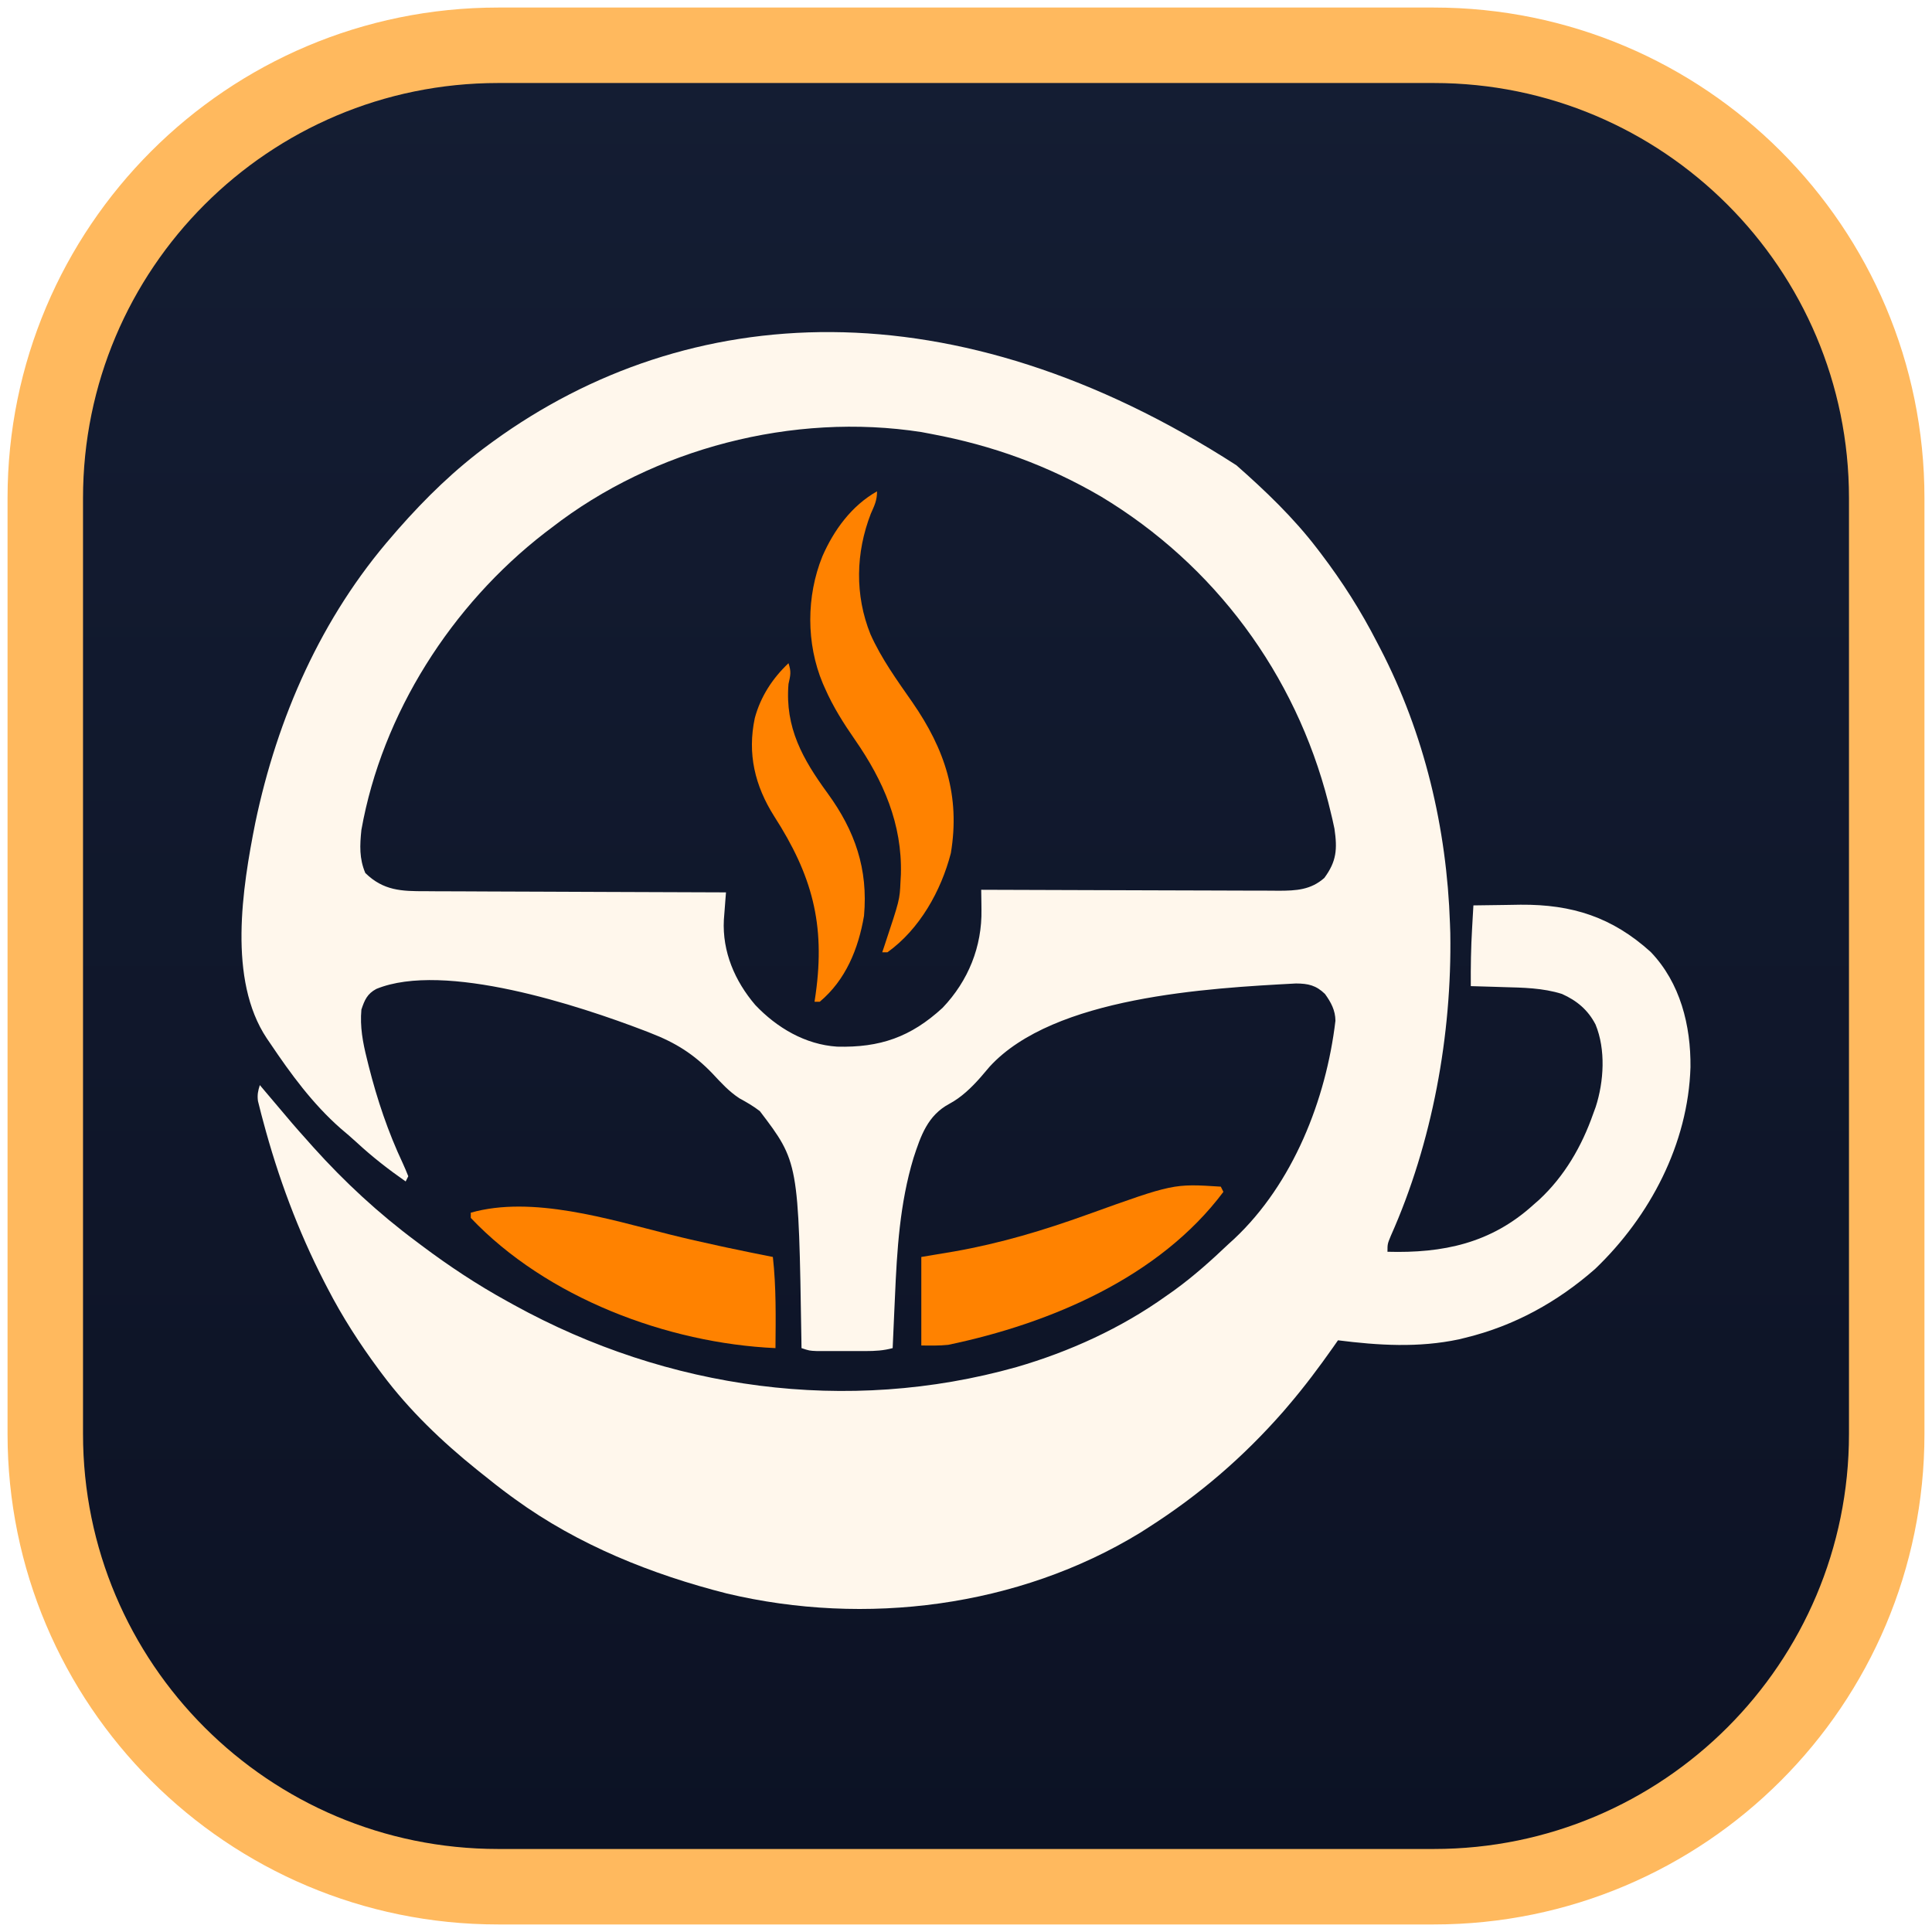
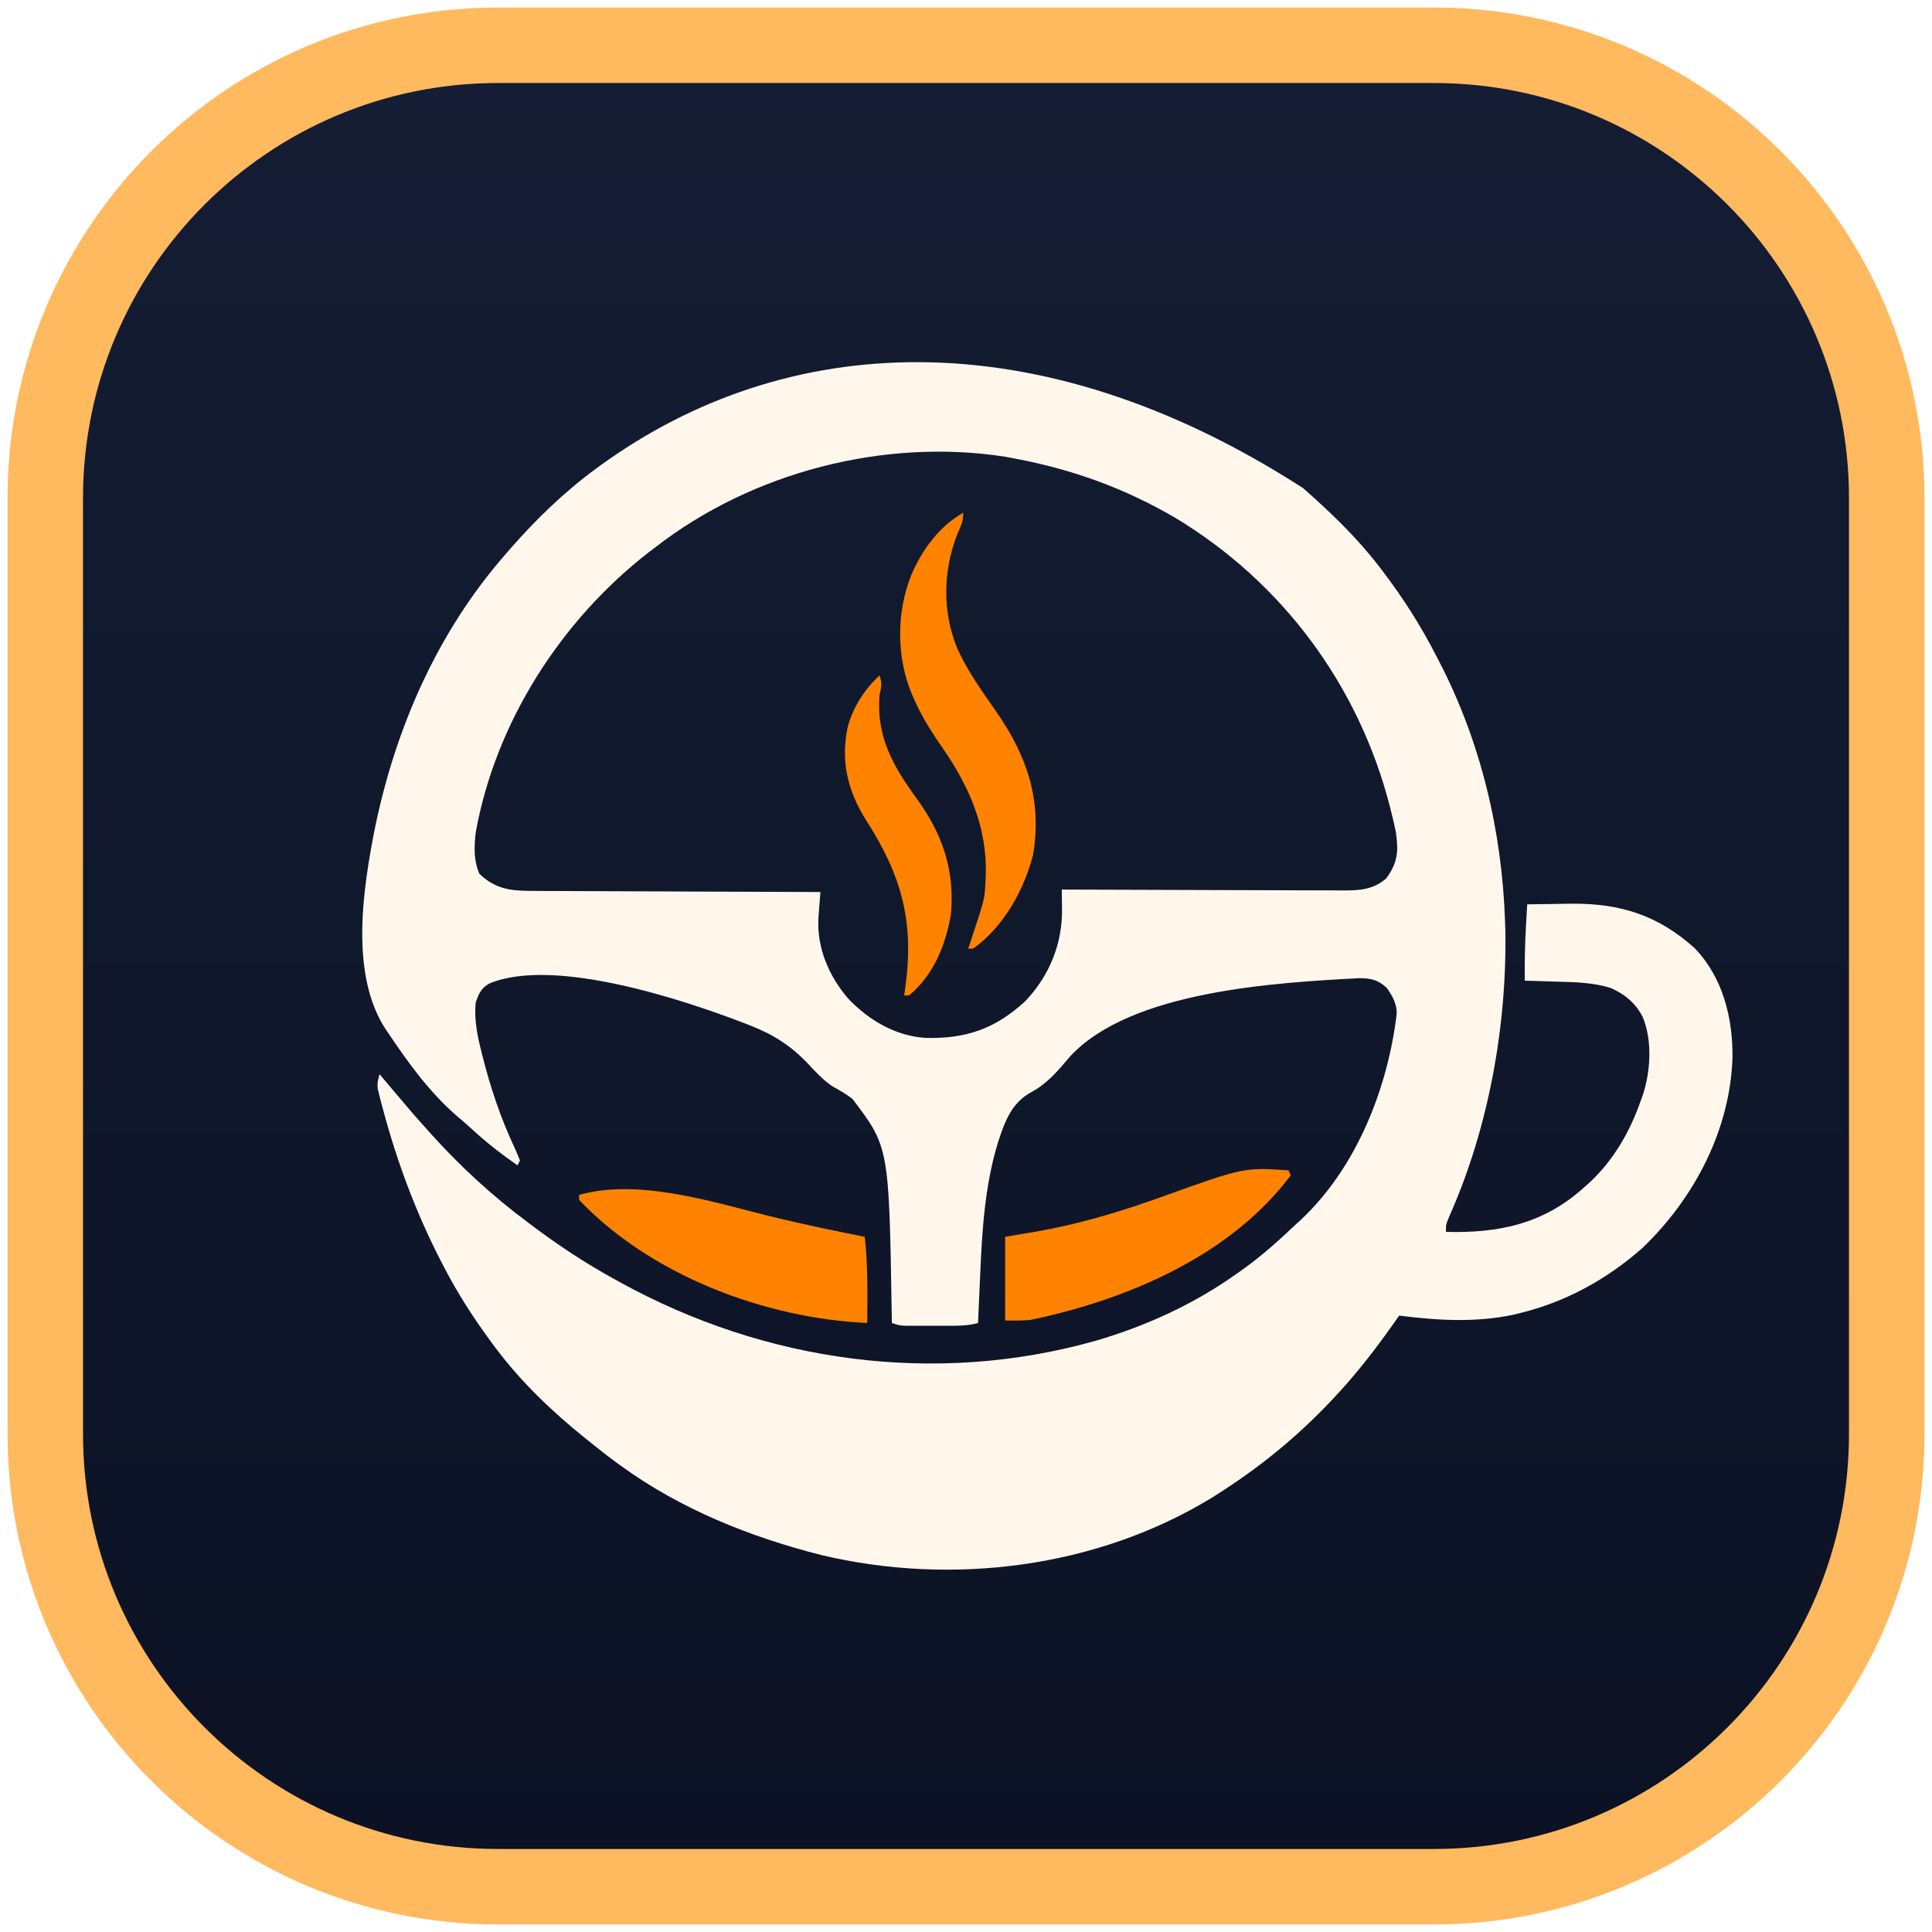
<svg xmlns="http://www.w3.org/2000/svg" viewBox="0 0 64 64" role="img" aria-label="Knox Park &amp; Perk favicon">
  <defs>
    <linearGradient id="fav-bg" x1="0" y1="0" x2="0" y2="1">
      <stop offset="0%" stop-color="#141d33" />
      <stop offset="100%" stop-color="#0c1224" />
    </linearGradient>
  </defs>
  <rect x="1.5" y="1.5" width="61" height="61" rx="15" fill="url(#fav-bg)" stroke="#ffb95e" stroke-width="2.5" />
-   <svg x="8" y="11" width="48" height="42.3" viewBox="14.96 43.85 556.4 490.32" preserveAspectRatio="xMidYMid meet">
+   <g transform="translate(10.78,8.42) scale(0.08158)">
    <g fill="#fff7ec" fill-rule="evenodd">
      <path d="M0 0 C11.198 9.868 21.912 20.117 31 32 C31.494 32.645 31.988 33.289 32.497 33.954 C40.726 44.789 47.795 55.896 54 68 C54.413 68.792 54.827 69.584 55.253 70.399 C72.18 103.07 80.767 139.317 82 176 C82.021 176.603 82.021 176.603 82.125 179.656 C82.77 218.651 75.233 260.133 59.301 295.848 C58 299 58 299 58 302 C79.308 302.602 97.748 298.763 114 284 C114.733 283.358 115.467 282.716 116.223 282.055 C125.968 272.995 132.629 261.497 137 249 C137.318 248.132 137.637 247.265 137.965 246.371 C141.11 236.646 141.859 224.363 137.902 214.754 C135.015 209.142 130.715 205.557 125 203 C117.628 200.679 110.105 200.579 102.438 200.375 C101.838 200.356 101.838 200.356 98.803 200.258 C95.869 200.164 92.935 200.079 90 200 C89.942 192.563 90.06 185.174 90.5 177.75 C90.548 176.898 90.595 176.046 90.645 175.168 C90.76 173.112 90.88 171.056 91 169 C95.016 168.924 99.032 168.871 103.048 168.835 C105.068 168.813 107.087 168.775 109.105 168.736 C128.962 168.59 144.31 173.531 159.07 186.871 C170.451 198.737 174.512 215.132 174.352 231.131 C173.456 260.567 158.806 288.418 137.762 308.57 C123.353 321.247 106.74 330.435 88 335 C87.14 335.211 86.28 335.423 85.395 335.641 C69.913 338.92 54.57 337.967 39 336 C38.383 336.883 37.765 337.766 37.129 338.676 C31.71 346.376 26.123 353.837 20 361 C19.352 361.761 18.703 362.521 18.035 363.305 C2.555 380.954 -14.239 395.391 -34 408 C-34.962 408.616 -35.923 409.232 -36.914 409.867 C-83.807 438.531 -142.57 445.823 -195.617 433.239 C-224.447 425.938 -252.819 414.579 -277 397 C-277.576 396.583 -278.151 396.166 -278.744 395.736 C-282.582 392.925 -286.303 389.993 -290 387 C-290.514 386.588 -291.029 386.177 -291.559 385.753 C-304.969 374.983 -317.702 362.804 -328 349 C-328.458 348.386 -328.917 347.772 -329.389 347.139 C-336.755 337.186 -343.325 327.004 -349 316 C-349.426 315.179 -349.853 314.357 -350.292 313.511 C-360.369 293.872 -368 273.323 -373.688 252 C-373.944 251.045 -374.2 250.09 -374.464 249.105 C-374.686 248.225 -374.908 247.345 -375.137 246.438 C-375.33 245.673 -375.523 244.909 -375.721 244.121 C-376.027 241.797 -375.713 240.217 -375 238 C-374.287 238.846 -373.574 239.691 -372.84 240.562 C-361.892 253.537 -361.892 253.537 -357 259 C-356.165 259.94 -355.329 260.879 -354.469 261.848 C-342.464 275.2 -329.402 287.281 -315 298 C-314.312 298.518 -313.624 299.036 -312.915 299.57 C-302.352 307.497 -291.572 314.64 -280 321 C-279.138 321.478 -278.276 321.956 -277.387 322.449 C-218.41 354.939 -149.524 364.575 -84.448 346.283 C-64.108 340.382 -44.256 331.338 -27 319 C-25.983 318.285 -24.966 317.569 -23.918 316.832 C-16.431 311.402 -9.687 305.362 -3 299 C-2.292 298.357 -1.585 297.714 -0.855 297.051 C21.735 275.841 34.435 243.583 38.019 213.293 C37.986 209.284 36.311 206.195 34 203 C30.578 199.685 27.579 199.01 22.875 198.98 C-10.736 200.776 -70.108 204.009 -94.746 230.906 C-95.915 232.26 -97.075 233.62 -98.227 234.988 C-101.707 238.936 -105.596 242.717 -110.262 245.207 C-118.569 249.65 -121.215 257.472 -124 266 C-129.273 283.444 -130.349 301.349 -131.125 319.438 C-131.212 321.344 -131.299 323.251 -131.387 325.158 C-131.598 329.772 -131.801 334.386 -132 339 C-135.553 339.963 -138.718 340.129 -142.41 340.133 C-143.647 340.134 -144.884 340.135 -146.158 340.137 C-147.447 340.133 -148.735 340.129 -150.062 340.125 C-151.355 340.129 -152.647 340.133 -153.979 340.137 C-155.214 340.135 -156.45 340.134 -157.723 340.133 C-158.855 340.132 -159.986 340.131 -161.153 340.129 C-164 340 -164 340 -167 339 C-167.007 338.502 -167.007 338.502 -167.044 335.984 C-168.124 267.571 -168.124 267.571 -183 248 C-185.516 246.057 -188.073 244.585 -190.863 243.066 C-194.916 240.397 -197.892 237.095 -201.188 233.562 C-208.346 226.106 -215.4 221.703 -225 218 C-225.38 217.851 -225.38 217.851 -227.302 217.097 C-252.178 207.566 -304.145 190.365 -330.27 201.078 C-333.772 202.944 -334.788 205.363 -336 209 C-336.592 215.564 -335.471 221.596 -333.875 227.938 C-333.763 228.393 -333.763 228.393 -333.195 230.698 C-329.933 243.6 -325.769 256.005 -320.096 268.052 C-319.343 269.677 -318.664 271.336 -318 273 C-318.33 273.66 -318.66 274.32 -319 275 C-325.589 270.403 -331.767 265.6 -337.668 260.145 C-339.735 258.243 -341.85 256.431 -344 254.625 C-354.723 245.186 -363.066 233.795 -371 222 C-371.219 221.68 -371.219 221.68 -372.325 220.062 C-387.339 197.537 -381.737 162.382 -376.75 137.312 C-368.299 96.866 -351.371 58.31 -324 27 C-323.66 26.606 -323.66 26.606 -321.941 24.609 C-311.311 12.516 -300.007 1.503 -287 -8 C-286.46 -8.395 -285.92 -8.791 -285.364 -9.198 C-210.647 -63.408 -108.451 -69.916 0 0 Z M-263 24 C-263.864 24.654 -264.727 25.307 -265.617 25.98 C-301.345 53.661 -328.003 95.188 -336 140 C-336.616 145.963 -336.848 150.986 -334.5 156.562 C-327.541 163.348 -320.601 163.586 -311.342 163.546 C-310.092 163.556 -308.843 163.567 -307.555 163.577 C-304.15 163.602 -300.747 163.608 -297.342 163.608 C-293.776 163.611 -290.21 163.636 -286.644 163.659 C-279.901 163.7 -273.158 163.72 -266.415 163.733 C-258.734 163.749 -251.053 163.788 -243.372 163.828 C-227.582 163.91 -211.791 163.964 -196 164 C-196.077 164.963 -196.153 165.927 -196.232 166.919 C-196.328 168.182 -196.425 169.444 -196.524 170.745 C-196.621 171.997 -196.718 173.249 -196.819 174.539 C-197.46 186.784 -192.59 198.072 -184.75 207.25 C-176.463 215.989 -165.563 222.441 -153.348 223.238 C-136.896 223.668 -125.033 219.573 -112.812 208.312 C-102.951 197.953 -97.639 184.796 -97.902 170.578 C-97.909 169.845 -97.916 169.113 -97.924 168.358 C-97.942 166.572 -97.97 164.786 -98 163 C-97.373 163.003 -96.745 163.006 -96.099 163.008 C-80.816 163.075 -65.534 163.124 -50.251 163.155 C-42.86 163.171 -35.47 163.192 -28.079 163.226 C-21.636 163.256 -15.193 163.276 -8.75 163.282 C-5.339 163.286 -1.929 163.295 1.481 163.317 C5.292 163.339 9.103 163.342 12.914 163.341 C14.039 163.351 15.164 163.362 16.323 163.373 C22.975 163.347 28.532 163.056 33.742 158.465 C38.476 152.082 38.786 147.383 37.64 139.536 C37.135 137.046 36.559 134.589 35.938 132.125 C35.825 131.672 35.825 131.672 35.256 129.381 C22.648 80.181 -8.407 38.223 -52 12 C-72.456 0.05 -93.741 -7.639 -117 -12 C-118.293 -12.246 -119.586 -12.492 -120.918 -12.746 C-170.15 -20.397 -223.714 -6.516 -263 24 Z " transform="translate(397,95)" />
    </g>
    <g fill="#ff8200">
      <path d="M0 0 C0 3.506 -0.961 5.362 -2.375 8.562 C-8.198 23.552 -8.574 39.846 -2.539 54.848 C1.662 64.261 7.687 72.557 13.553 80.985 C26.068 99.068 32.014 116.901 28.344 138.941 C24.591 153.419 16.355 168.175 4 177 C3.34 177 2.68 177 2 177 C2.144 176.571 2.144 176.571 2.871 174.398 C8.699 156.855 8.699 156.855 9 150 C9.052 149.049 9.103 148.097 9.156 147.117 C9.715 127.791 2.428 111.109 -8.426 95.473 C-12.866 89.069 -16.859 82.778 -20 75.625 C-20.278 74.996 -20.557 74.366 -20.844 73.718 C-27.237 58.446 -27.178 40.3 -21 25 C-16.588 14.874 -9.756 5.503 0 0 Z " transform="translate(259,105)" />
      <path d="M0 0 C1.126 3.379 0.747 4.603 0 8 C-1.379 24.789 5.47 36.865 15.062 50 C25.526 64.386 30.613 79.022 29 97 C26.856 109.619 22.002 121.627 12 130 C11.34 130 10.68 130 10 130 C10.072 129.504 10.072 129.504 10.438 126.992 C14.182 100.177 9.039 81.383 -5.498 58.774 C-12.931 47.015 -15.839 34.769 -12.938 21.062 C-10.695 12.787 -6.192 5.879 0 0 Z " transform="translate(225,171)" />
      <path d="M0 0 C0.165 0.33 0.165 0.33 1 2 C-23.58 34.836 -65.547 52.57 -104.664 60.738 C-108.089 61.122 -111.554 61 -115 61 C-115 49.78 -115 38.56 -115 27 C-110.813 26.299 -106.626 25.598 -102.312 24.875 C-84.56 21.745 -68.052 16.776 -51.132 10.687 C-18.159 -1.174 -18.159 -1.174 0 0 Z " transform="translate(391,372)" />
      <path d="M0 0 C6.548 1.641 13.12 3.135 19.719 4.555 C20.62 4.749 21.521 4.944 22.45 5.144 C28.3 6.396 34.162 7.583 40.031 8.742 C41.335 20.394 41.128 32.033 41.031 43.742 C-0.475 41.876 -46.891 24.398 -75.969 -6.258 C-75.969 -6.918 -75.969 -7.578 -75.969 -8.258 C-52.413 -14.962 -22.839 -5.728 0 0 Z " transform="translate(178.9688,390.2578)" />
    </g>
-   </svg>
+   </g>
</svg>
